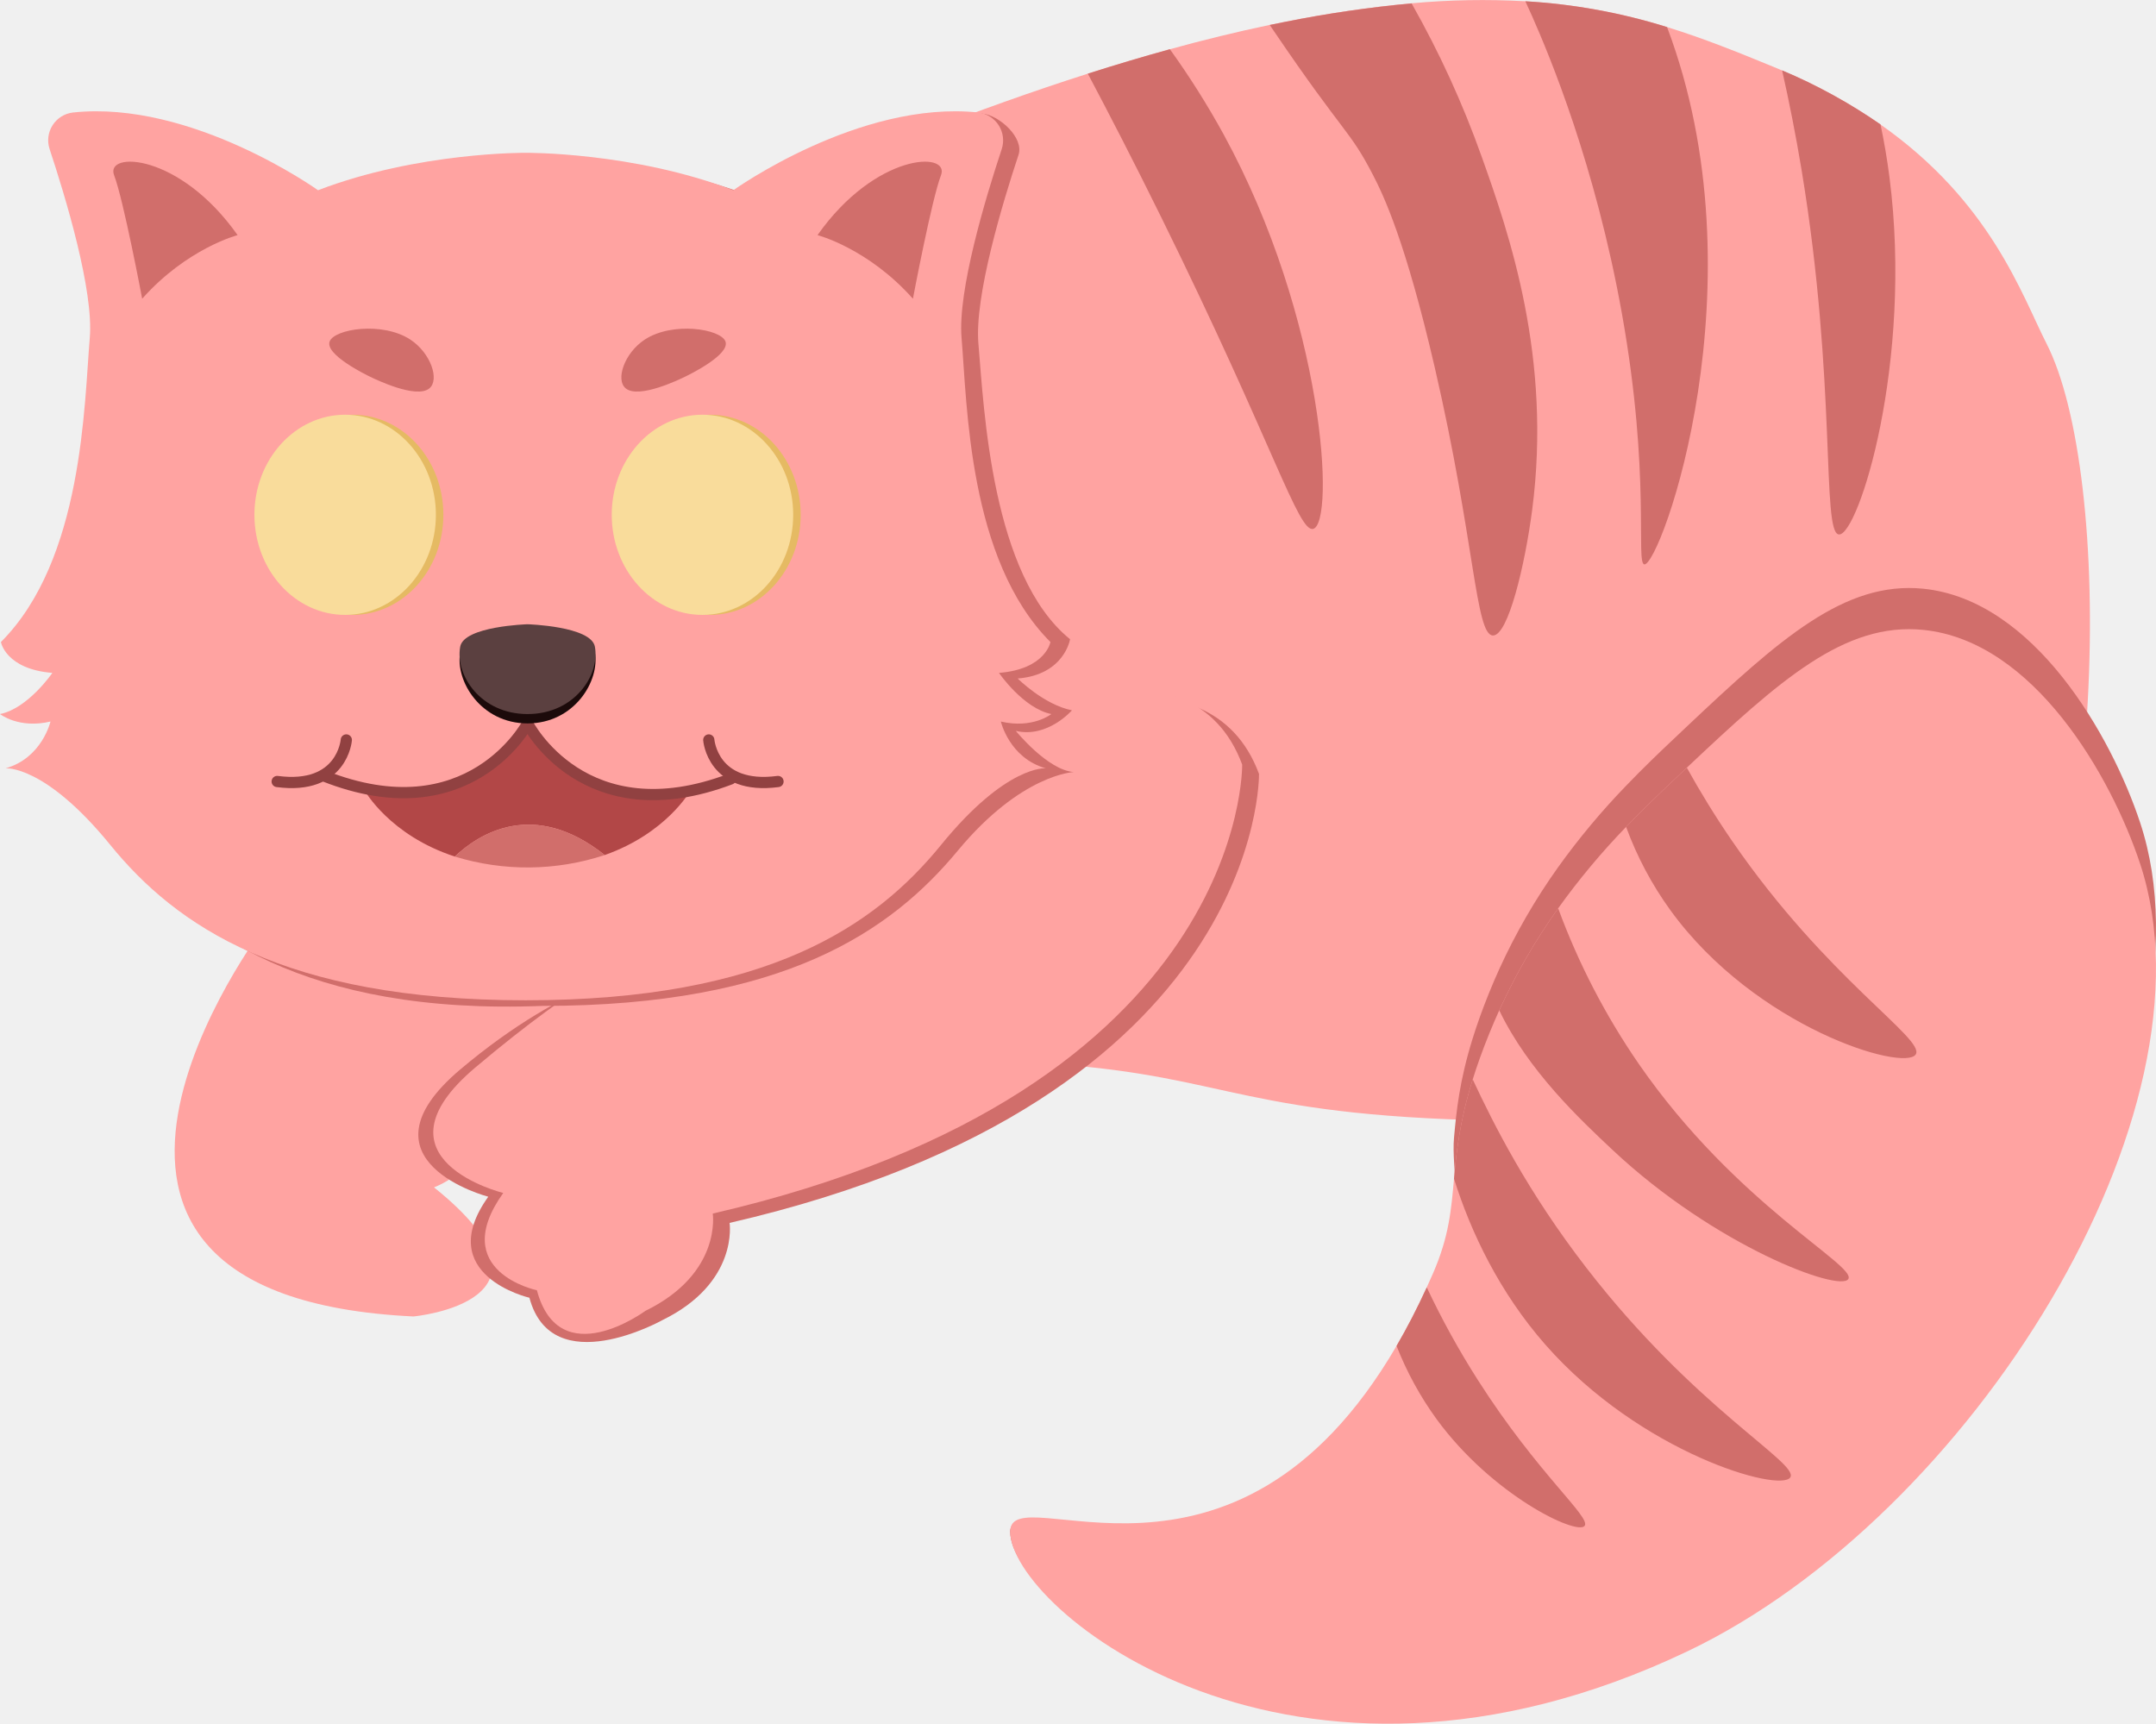
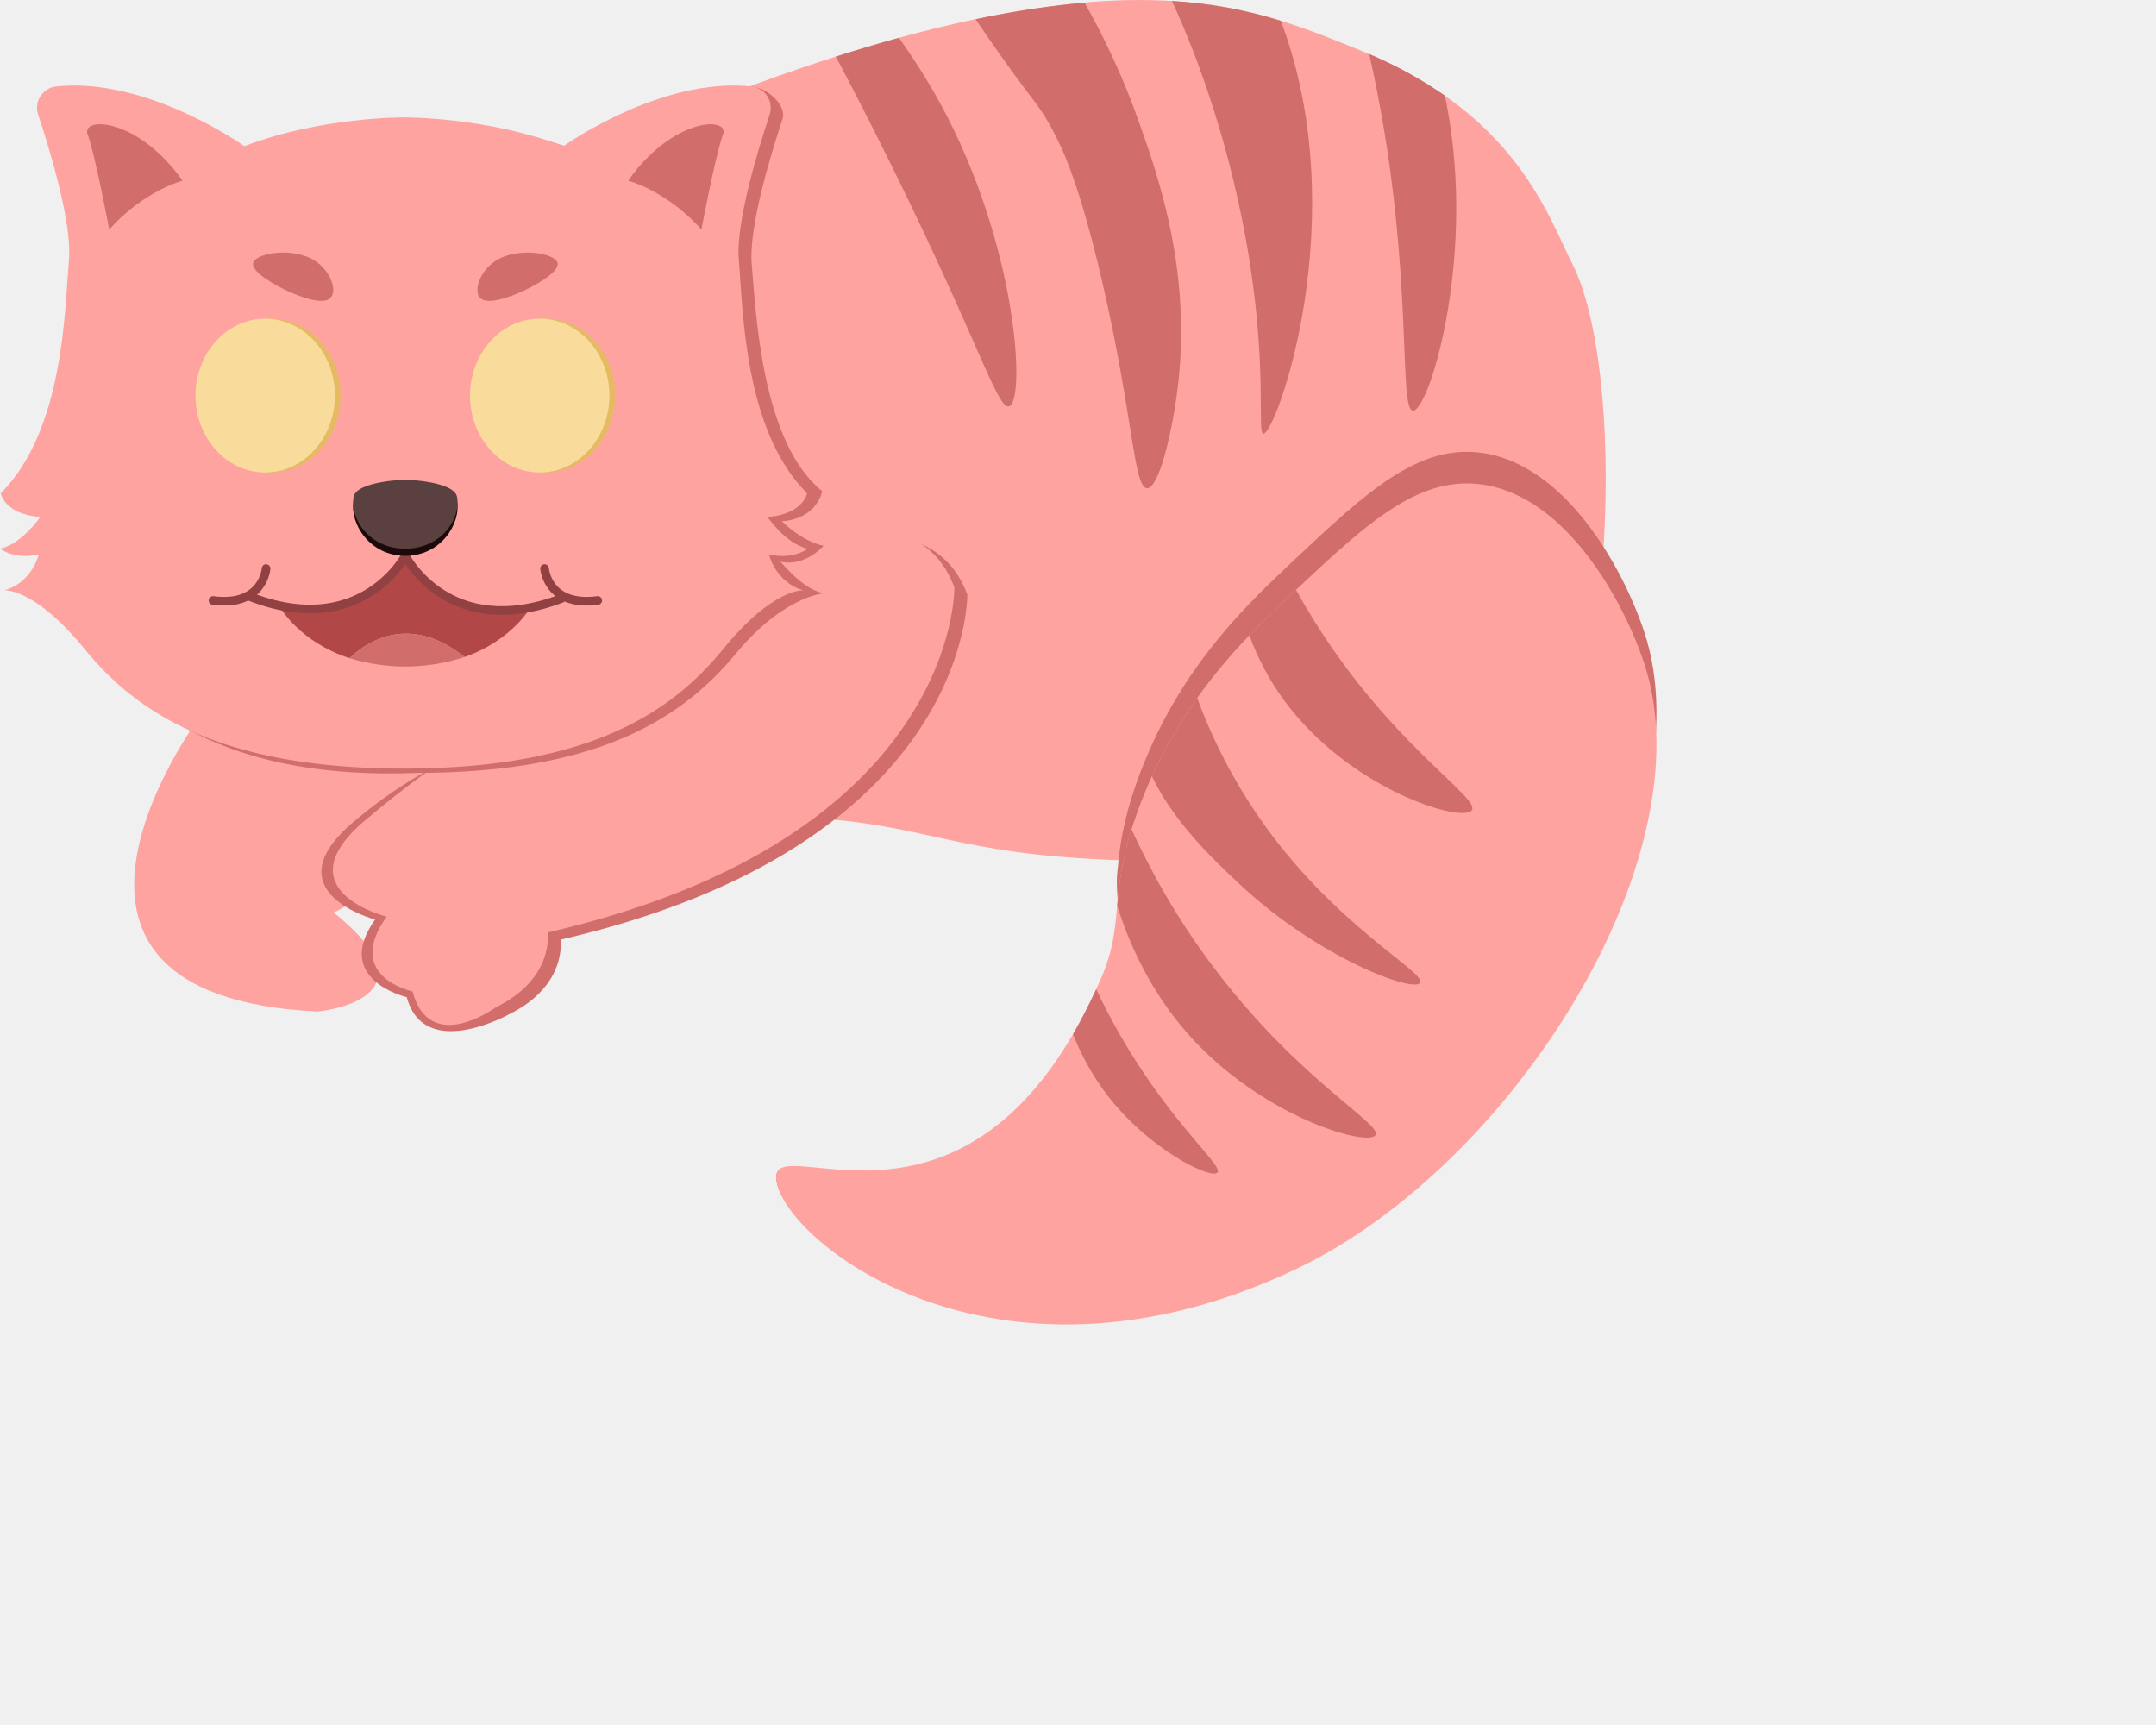
- <svg xmlns="http://www.w3.org/2000/svg" viewBox="0 0 1152.48 921.36">
+ <svg xmlns="http://www.w3.org/2000/svg" viewBox="0 0 1500 1200">
  <defs>
    <style>.cls-1{fill:#ffa3a1;}.cls-2{fill:#d16e6b;}.cls-3{fill:#e5ba63;}.cls-4{fill:#f9dc9b;}.cls-5{fill:#b24747;}.cls-6{fill:#fff;}.cls-7{fill:none;stroke:#914141;stroke-linecap:round;stroke-miterlimit:10;stroke-width:6px;}.cls-8{fill:#1c0a0a;}.cls-9{fill:#5b4040;}</style>
  </defs>
  <g id="body">
    <path class="cls-1" d="M1475,464c-1.75,31.72-6.41,116.33-66,173-58.88,56-139.87,54.73-264,51-131.21-4-134-26.44-242-31-205.16-8.67-269.06,69.38-341,19-74.1-51.88-82.68-188.14-48-281,25.78-69,64.92-121.37,114-141,77.07-30.83,193.77-87.42,312.49-125.31q21.93-7,43.87-13.06c17.9-4.93,35.74-9.3,53.39-13,2.75-.58,5.51-1.13,8.25-1.67a649.89,649.89,0,0,1,67.56-9.87A411.16,411.16,0,0,1,1174.37,90a314.62,314.62,0,0,1,75.75,13.79c19.66,6.06,38,13.5,56.88,21.26q2.34,1,4.62,1.93a289.26,289.26,0,0,1,52.61,28.9c59,41.4,75.44,91,88.77,117.17C1470.65,307.66,1479.51,382.16,1475,464Z" transform="translate(-359 -89.32)" />
    <path class="cls-1" d="M500,585S351,782,580,793c0,0,87-8,11-69,0,0,52-19-4-60,0,0,42-24,4-49S500,585,500,585Z" transform="translate(-359 -89.32)" />
    <path class="cls-2" d="M1032,503s3,174-283,240c0,0,5,32-36,52,0,0-59,33-71-12,0,0-52-12-22-54,0,0-73-19-15-68s102-55,102-55L902,476S1005,430,1032,503Z" transform="translate(-359 -89.32)" />
    <path class="cls-1" d="M1023,498s3,174-283,240c0,0,5,32-36,52,0,0-46,34-58-11,0,0-48-10-18-52,0,0-73-18-15-67s85-59,85-59L893,471S996,425,1023,498Z" transform="translate(-359 -89.32)" />
    <path class="cls-2" d="M597,670" transform="translate(-359 -89.32)" />
    <path class="cls-2" d="M1061,372c-7.94,2.27-21.11-44.53-81-166-14.89-30.21-28.12-55.8-39.51-77.31q21.93-7,43.87-13.06A441,441,0,0,1,1013,161C1067.27,260.22,1072.71,368.65,1061,372Z" transform="translate(-359 -89.32)" />
    <path class="cls-2" d="M1238,391c-4.77-.36,3.51-47.32-12-134-14.16-79.14-38.52-137.52-48-159q-1.8-4.08-3.63-8a314.62,314.62,0,0,1,75.75,13.79C1301.72,240.34,1246.62,391.65,1238,391Z" transform="translate(-359 -89.32)" />
    <path class="cls-2" d="M1178,362c-3.81,29.13-12.82,67.31-21,67-9.33-.35-9.59-50.48-31-143-15.73-68-27.48-92.3-33-103-12.67-24.57-15-21-53-77l-2.25-3.33c2.75-.58,5.51-1.13,8.25-1.67a649.89,649.89,0,0,1,67.56-9.87A517.37,517.37,0,0,1,1151,173C1165.85,214.56,1188.64,280.61,1178,362Z" transform="translate(-359 -89.32)" />
    <path class="cls-2" d="M1342,375c-9.44-.7-1-80.32-20-195-3.06-18.42-6.56-36.12-10.38-53.07a289.26,289.26,0,0,1,52.61,28.9c1.92,9.15,3.53,18.54,4.77,28.17C1381.78,283,1352.27,375.76,1342,375Z" transform="translate(-359 -89.32)" />
  </g>
  <g id="tail">
    <path class="cls-2" d="M1261,950c-212,101-362-1-362-42,0-30.35,185.48,69.26,226-106,2.47-10.69,6.9-39.47,8-42,8.64-19.84,1.74-46.11,3.24-62.6,1.3-14.33,2.9-30.33,10-53.11,2.28-7.34,5.14-15.38,8.75-24.29q2.63-6.48,5.42-12.63a327.44,327.44,0,0,1,31.49-54.53,385.8,385.8,0,0,1,36.31-43.51c9.23-9.62,18-18,25.78-25.33l6.69-6.33c49.82-47,84.4-77.83,126.31-73.67,59.3,5.88,100.63,78.59,116,125C1547.12,662.26,1412.05,878,1261,950Z" transform="translate(-359 -89.32)" />
    <path class="cls-1" d="M1261,972c-212,101-362-23-362-64,0-30.35,119.06,50.9,206.52-99.26,5.52-9.48,10.92-19.88,16.15-31.3q1.68-3.65,3.33-7.44c8.64-19.84,9.74-34.11,11.24-50.6,1.3-14.33,2.9-30.33,10-53.11,2.28-7.34,5.14-15.38,8.75-24.29q2.63-6.48,5.42-12.63a327.44,327.44,0,0,1,31.49-54.53,385.8,385.8,0,0,1,36.31-43.51c9.23-9.62,18-18,25.78-25.33l6.69-6.33c49.82-47,84.4-77.83,126.31-73.67,59.3,5.88,100.63,78.59,116,125C1547.12,684.26,1412.05,900,1261,972Z" transform="translate(-359 -89.32)" />
    <path class="cls-2" d="M1383,653c-6.33,9.19-85.41-14.35-131-77a183.59,183.59,0,0,1-23.78-44.67c9.23-9.62,18-18,25.78-25.33l6.69-6.33c7.1,12.82,15.15,26,24.31,39.33C1335.76,612.86,1388.61,644.86,1383,653Z" transform="translate(-359 -89.32)" />
    <path class="cls-2" d="M1347,773c-4.57,7.15-71.1-17.46-126-69-17.37-16.3-45.1-42.33-60.58-74.63a327.44,327.44,0,0,1,31.49-54.53A374.28,374.28,0,0,0,1235,658C1287.12,733.36,1351.65,765.72,1347,773Z" transform="translate(-359 -89.32)" />
    <path class="cls-2" d="M1316,879c-5.3,8.3-79.92-12.8-131-71-24.36-27.76-39.7-59.77-48.76-88.6,1.3-14.33,2.9-30.33,10-53.11,11.15,23.89,29.22,59.9,60.75,100.71C1265.24,842.39,1320.86,871.38,1316,879Z" transform="translate(-359 -89.32)" />
    <path class="cls-2" d="M1206,905c-4.45,5-49.34-16.5-79-57a175.59,175.59,0,0,1-21.48-39.26c5.52-9.48,10.92-19.88,16.15-31.3A440.18,440.18,0,0,0,1149,827C1181.24,877.56,1209.9,900.58,1206,905Z" transform="translate(-359 -89.32)" />
  </g>
  <g id="head">
    <path class="cls-2" d="M649,627c129.5,0,186.61-40.32,222-83,34-41,62-42,62-42-14-1-31-22-31-22,17,4,30-11,30-11-15-3-29-17-29-17,25-2,28-21,28-21-42-34-46-123-49-158-2.17-25.32,12.93-75.25,21.45-100.92,3-9-10-21.07-19.45-22.08-63.49-6.78-124,44-124,44-53.5-20.5-111-20-111-20s-67.5,2.5-121,23c0,0-57.5-51.33-121-44.54a14.94,14.94,0,0,0-12.46,19.61c8.51,25.67,23.62,75.6,21.45,100.93-3,35-3.5,118.5-47.5,162.5,0,0,5.5,7.5,30.5,9.5,0,0-16,26-31,29a120.93,120.93,0,0,0,32-3s-7.5,23.5-27,29c0,0,19,1,54,44S522,632,649,627Z" transform="translate(-359 -89.32)" />
    <path class="cls-1" d="M640,624c129.5,0,187-40,222-83s56-41,56-41c-19.5-5.5-24-25-24-25,17,4,27-4,27-4-15-3-28-22-28-22,25-2,27.5-16.5,27.5-16.5C876.5,388.5,876,305,873,270c-2.17-25.32,12.93-75.25,21.45-100.92A15,15,0,0,0,882,149.46C818.49,142.67,751,191,751,191c-53.5-20.5-111-20-111-20s-57.5-.5-111,20c0,0-67.5-48.33-131-41.54a14.94,14.94,0,0,0-12.46,19.61c8.51,25.67,23.62,75.6,21.45,100.93-3,35-3.5,118.5-47.5,162.5,0,0,2.5,14.5,27.5,16.5,0,0-13,19-28,22,0,0,10,8,27,4,0,0-4.5,19.5-24,25,0,0,21-2,56,41S510.5,624,640,624Z" transform="translate(-359 -89.32)" />
    <path class="cls-2" d="M486,215s-27,7-51,34c0,0-10-53-15-66S455,171,486,215Z" transform="translate(-359 -89.32)" />
    <path class="cls-2" d="M796,215s27,7,51,34c0,0,10-53,15-66S827,171,796,215Z" transform="translate(-359 -89.32)" />
    <ellipse class="cls-3" cx="188.5" cy="275.18" rx="48.5" ry="53.5" />
    <ellipse class="cls-4" cx="184.5" cy="275.18" rx="48.5" ry="53.5" />
    <path class="cls-2" d="M556.78,290.67c3,1.45,24.73,12,31.72,6.26,5.62-4.61.74-18.94-10.15-26.09-15-9.83-40.63-5.7-43.14,1C532.59,278.93,554.88,289.74,556.78,290.67Z" transform="translate(-359 -89.32)" />
    <ellipse class="cls-3" cx="379.5" cy="275.18" rx="48.5" ry="53.5" />
    <ellipse class="cls-4" cx="375.5" cy="275.18" rx="48.5" ry="53.5" />
    <path class="cls-2" d="M725.22,290.67c-3,1.45-24.73,12-31.72,6.26-5.62-4.61-.74-18.94,10.15-26.09,15-9.83,40.63-5.7,43.14,1C749.41,278.93,727.12,289.74,725.22,290.67Z" transform="translate(-359 -89.32)" />
    <path class="cls-5" d="M728,512s-12.77,22.76-45.74,34.36c-38.07-30.19-67.34-11.3-80.16.8C567.37,535.84,554,512,554,512c60,9,87-34,87-34S668,521,728,512Z" transform="translate(-359 -89.32)" />
    <path class="cls-6" d="M540,491" transform="translate(-359 -89.32)" />
    <path class="cls-1" d="M532,504c78,31,109-28,109-28h0s30.08,59.47,108.55,29.69V465H532Z" transform="translate(-359 -89.32)" />
    <path class="cls-7" d="M749.54,505.7C671.07,535.48,641,476,641,476h0s-31,59-109,28" transform="translate(-359 -89.32)" />
    <path class="cls-8" d="M641,476c-25,0-38.78-22.73-36-38,2-11,36-12,36-12s34,1,36,12C679.78,453.27,666,476,641,476Z" transform="translate(-359 -89.32)" />
    <path class="cls-9" d="M641,471c-25,0-38.78-20.73-36-36,2-11,36-12,36-12s34,1,36,12C679.78,450.27,666,471,641,471Z" transform="translate(-359 -89.32)" />
    <path class="cls-7" d="M544.12,484.84s-2,26.85-36.95,22.21" transform="translate(-359 -89.32)" />
    <path class="cls-7" d="M737.88,484.84s2,26.85,37,22.21" transform="translate(-359 -89.32)" />
    <path class="cls-2" d="M682.26,546.36a132,132,0,0,1-80.16.8C614.92,535.06,644.19,516.17,682.26,546.36Z" transform="translate(-359 -89.32)" />
  </g>
</svg>
